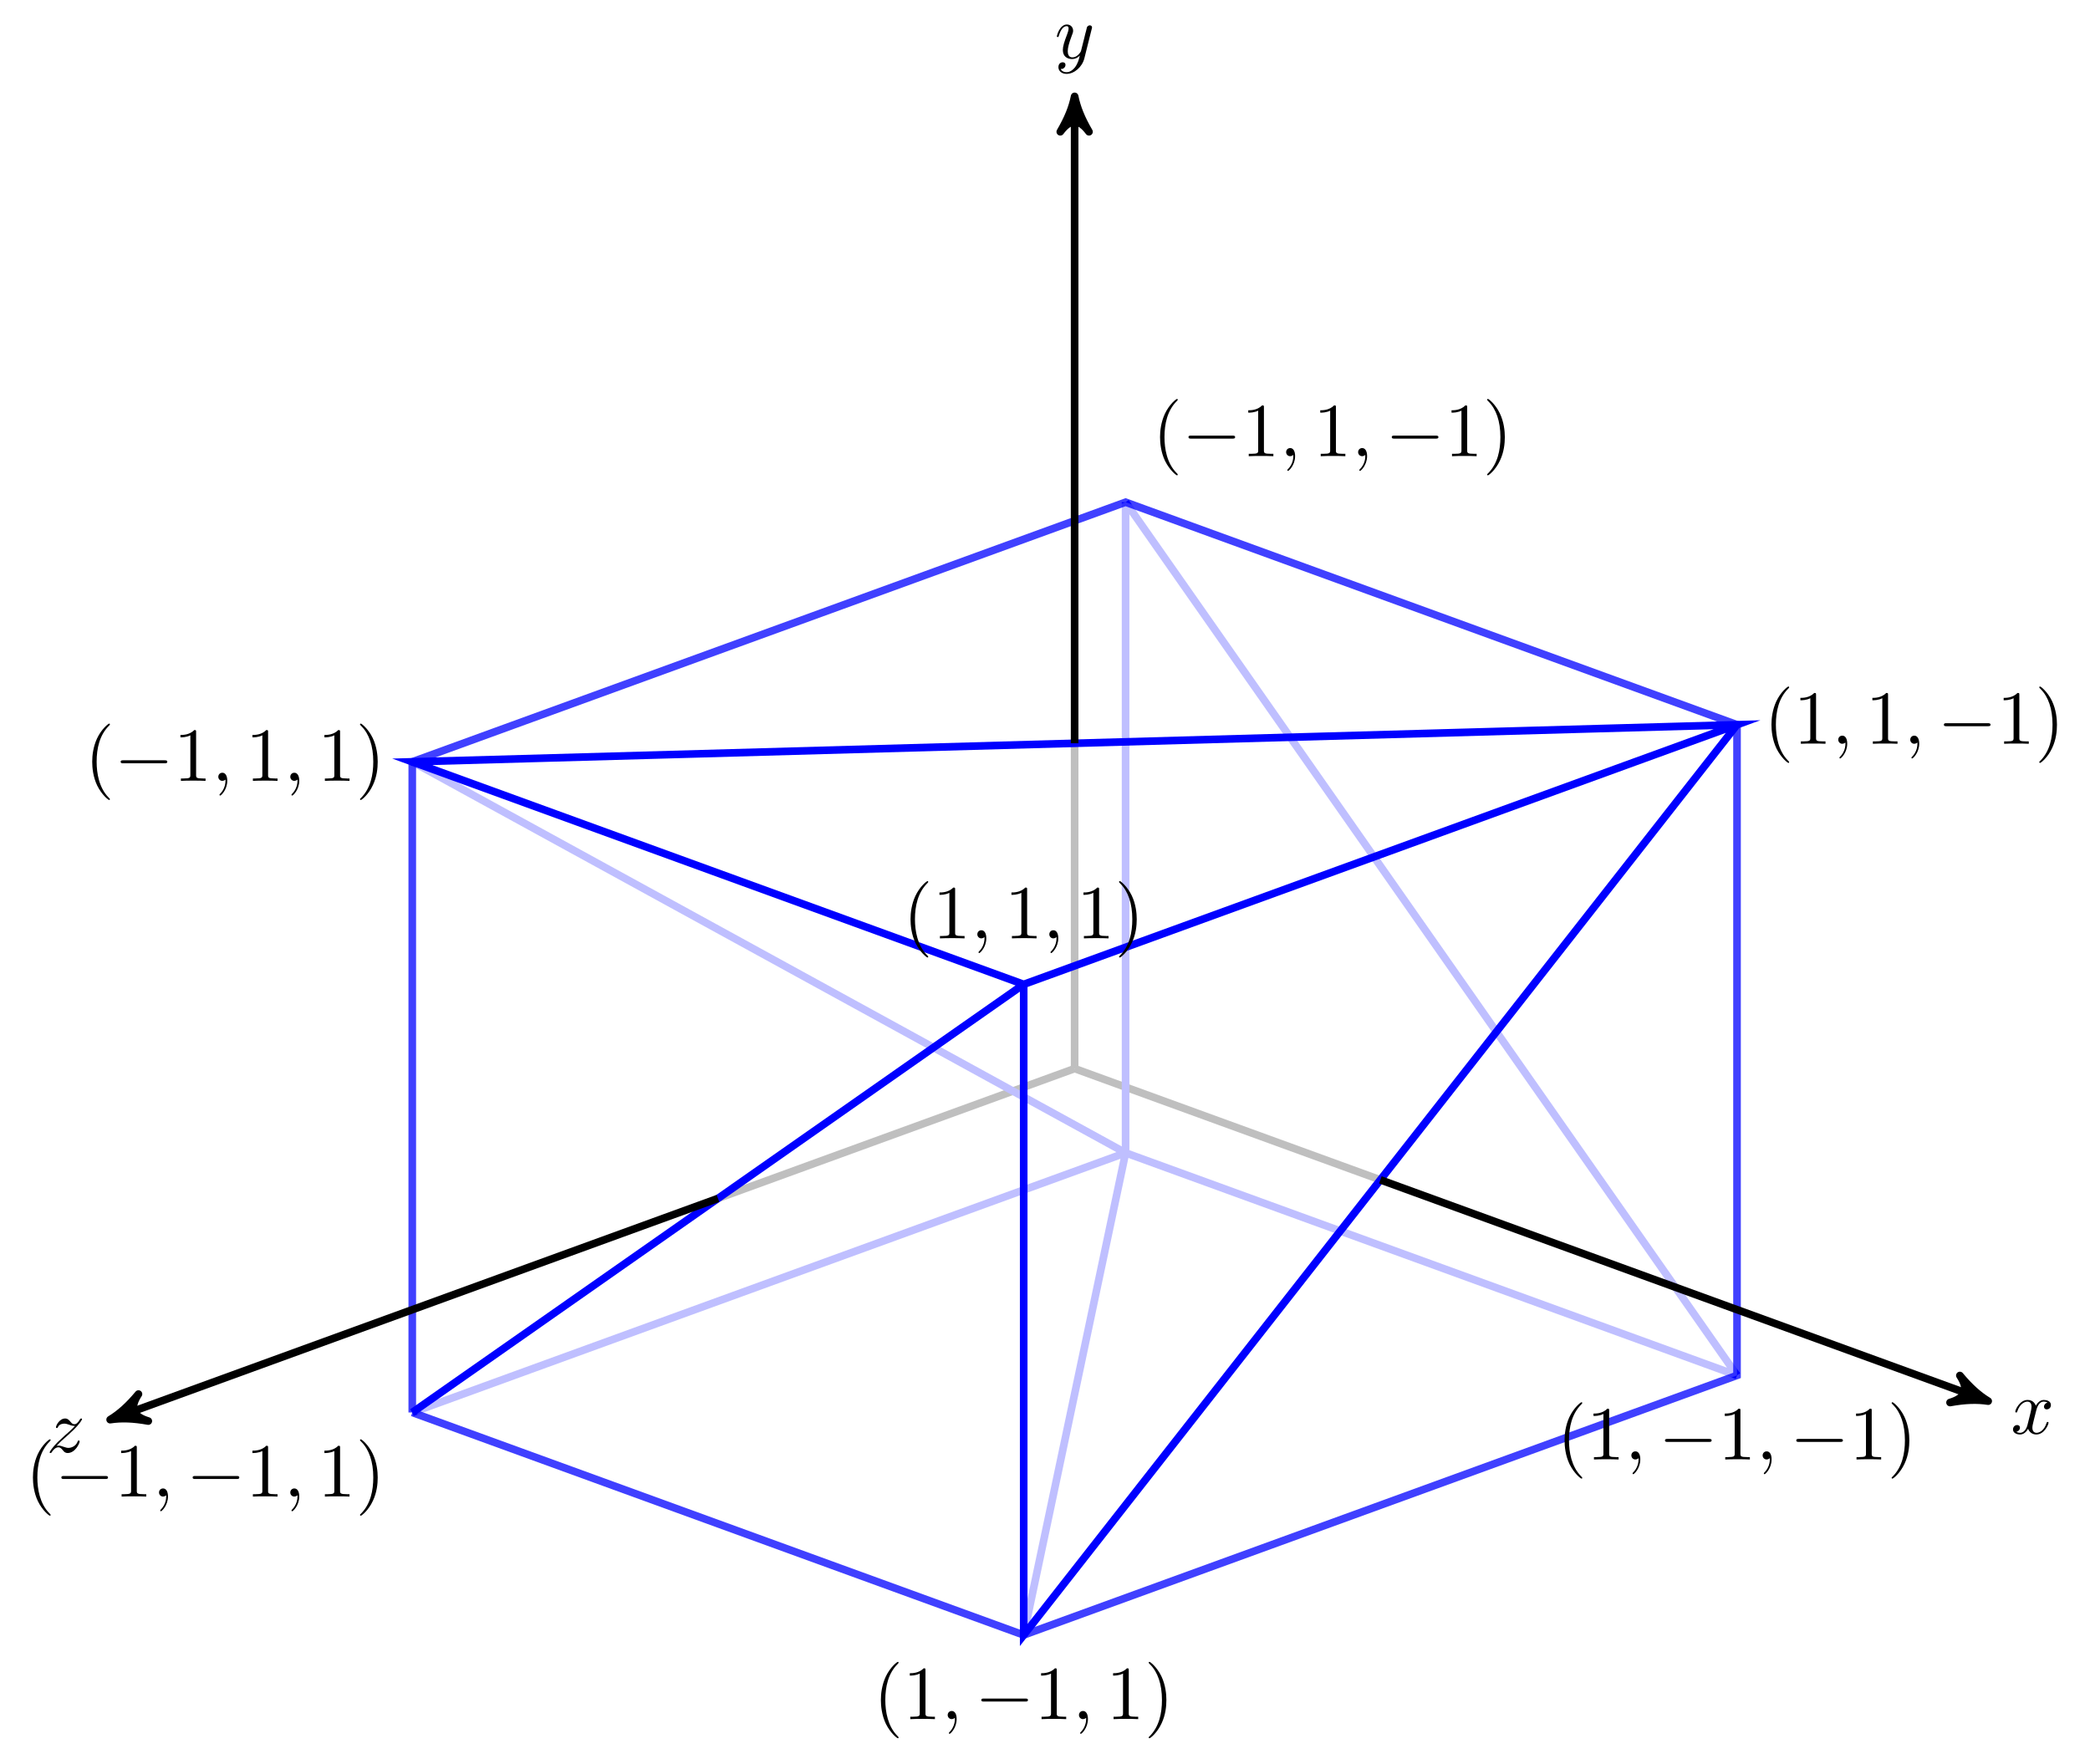
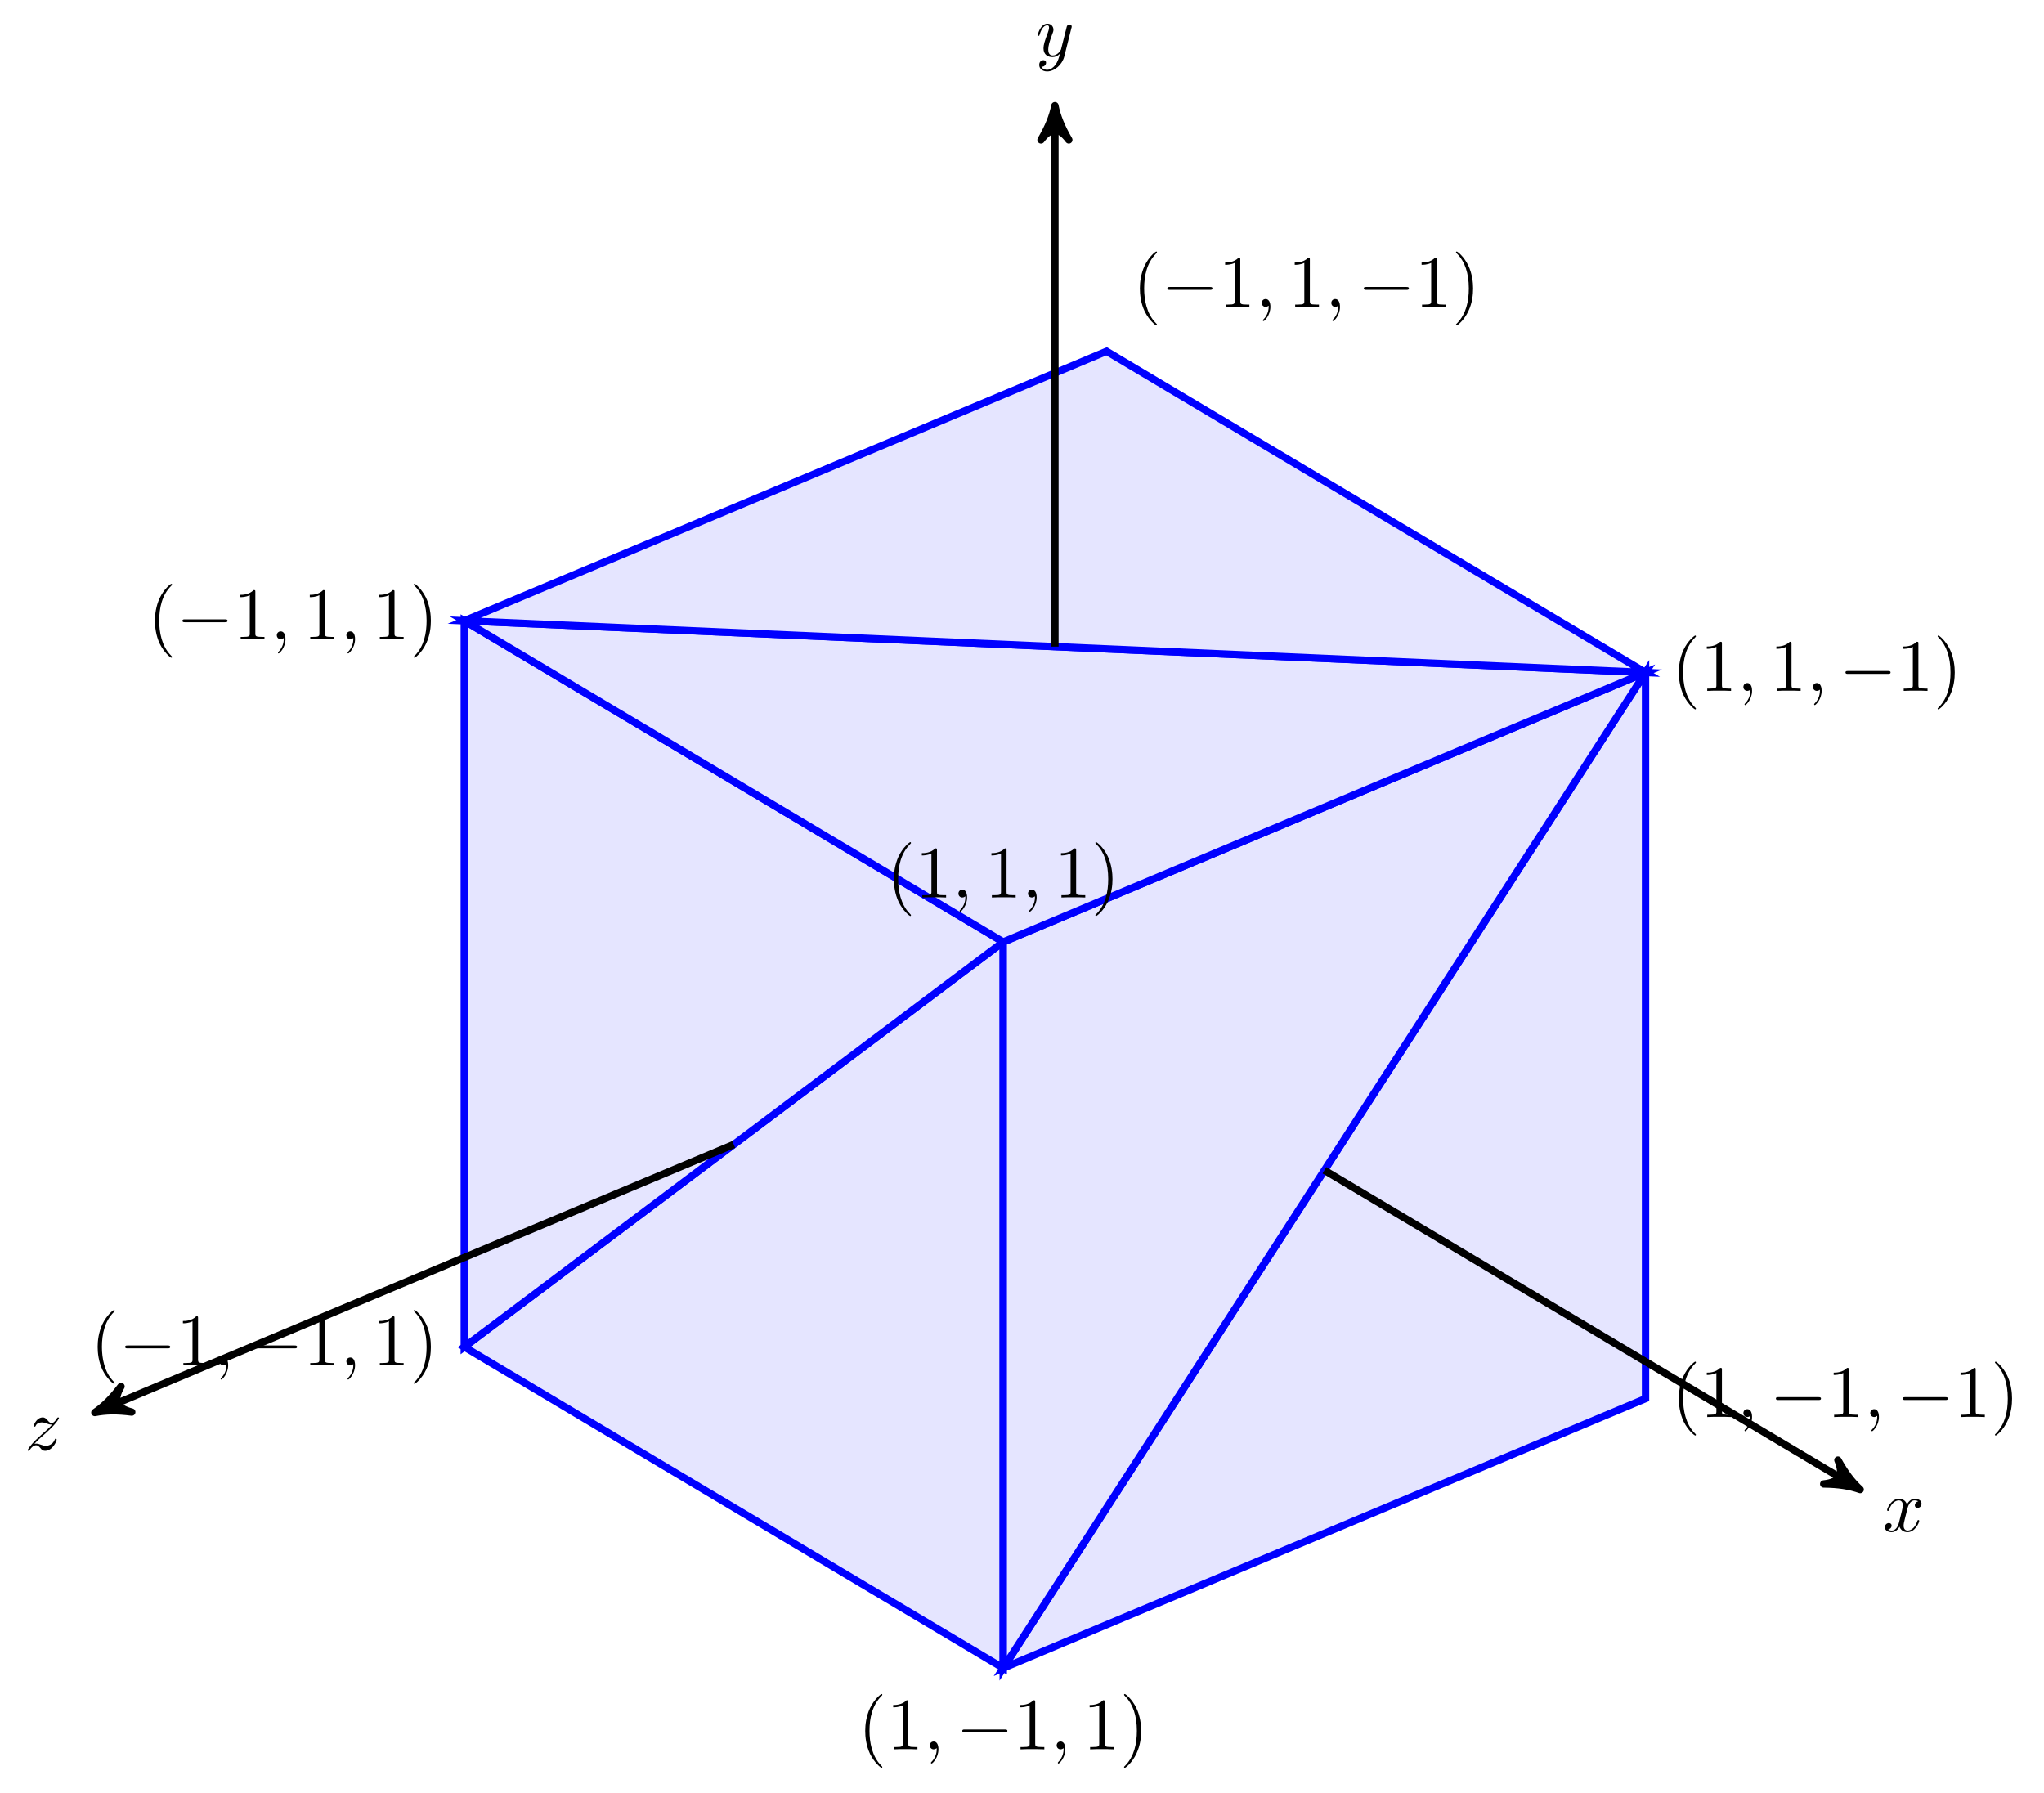
- <svg xmlns="http://www.w3.org/2000/svg" xmlns:xlink="http://www.w3.org/1999/xlink" width="273.161" height="230.492" viewBox="0 0 273.161 230.492">
+ <svg xmlns="http://www.w3.org/2000/svg" xmlns:xlink="http://www.w3.org/1999/xlink" width="276.411" height="242.375" viewBox="0 0 276.411 242.375">
  <defs>
    <g>
      <g id="glyph-0-0">
        <path d="M 3.328 -3.016 C 3.391 -3.266 3.625 -4.188 4.312 -4.188 C 4.359 -4.188 4.609 -4.188 4.812 -4.062 C 4.531 -4 4.344 -3.766 4.344 -3.516 C 4.344 -3.359 4.453 -3.172 4.719 -3.172 C 4.938 -3.172 5.25 -3.344 5.25 -3.75 C 5.25 -4.266 4.672 -4.406 4.328 -4.406 C 3.75 -4.406 3.406 -3.875 3.281 -3.656 C 3.031 -4.312 2.5 -4.406 2.203 -4.406 C 1.172 -4.406 0.594 -3.125 0.594 -2.875 C 0.594 -2.766 0.703 -2.766 0.719 -2.766 C 0.797 -2.766 0.828 -2.797 0.844 -2.875 C 1.188 -3.938 1.844 -4.188 2.188 -4.188 C 2.375 -4.188 2.719 -4.094 2.719 -3.516 C 2.719 -3.203 2.547 -2.547 2.188 -1.141 C 2.031 -0.531 1.672 -0.109 1.234 -0.109 C 1.172 -0.109 0.953 -0.109 0.734 -0.234 C 0.984 -0.297 1.203 -0.5 1.203 -0.781 C 1.203 -1.047 0.984 -1.125 0.844 -1.125 C 0.531 -1.125 0.297 -0.875 0.297 -0.547 C 0.297 -0.094 0.781 0.109 1.219 0.109 C 1.891 0.109 2.25 -0.594 2.266 -0.641 C 2.391 -0.281 2.75 0.109 3.344 0.109 C 4.375 0.109 4.938 -1.172 4.938 -1.422 C 4.938 -1.531 4.859 -1.531 4.828 -1.531 C 4.734 -1.531 4.719 -1.484 4.688 -1.422 C 4.359 -0.344 3.688 -0.109 3.375 -0.109 C 2.984 -0.109 2.828 -0.422 2.828 -0.766 C 2.828 -0.984 2.875 -1.203 2.984 -1.641 Z M 3.328 -3.016 " />
      </g>
      <g id="glyph-0-1">
        <path d="M 4.844 -3.797 C 4.891 -3.938 4.891 -3.953 4.891 -4.031 C 4.891 -4.203 4.75 -4.297 4.594 -4.297 C 4.5 -4.297 4.344 -4.234 4.25 -4.094 C 4.234 -4.031 4.141 -3.734 4.109 -3.547 C 4.031 -3.297 3.969 -3.016 3.906 -2.75 L 3.453 -0.953 C 3.422 -0.812 2.984 -0.109 2.328 -0.109 C 1.828 -0.109 1.719 -0.547 1.719 -0.922 C 1.719 -1.375 1.891 -2 2.219 -2.875 C 2.375 -3.281 2.422 -3.391 2.422 -3.594 C 2.422 -4.031 2.109 -4.406 1.609 -4.406 C 0.656 -4.406 0.297 -2.953 0.297 -2.875 C 0.297 -2.766 0.391 -2.766 0.406 -2.766 C 0.516 -2.766 0.516 -2.797 0.562 -2.953 C 0.844 -3.891 1.234 -4.188 1.578 -4.188 C 1.656 -4.188 1.828 -4.188 1.828 -3.875 C 1.828 -3.625 1.719 -3.359 1.656 -3.172 C 1.25 -2.109 1.078 -1.547 1.078 -1.078 C 1.078 -0.188 1.703 0.109 2.297 0.109 C 2.688 0.109 3.016 -0.062 3.297 -0.344 C 3.172 0.172 3.047 0.672 2.656 1.203 C 2.391 1.531 2.016 1.828 1.562 1.828 C 1.422 1.828 0.969 1.797 0.797 1.406 C 0.953 1.406 1.094 1.406 1.219 1.281 C 1.328 1.203 1.422 1.062 1.422 0.875 C 1.422 0.562 1.156 0.531 1.062 0.531 C 0.828 0.531 0.5 0.688 0.5 1.172 C 0.5 1.672 0.938 2.047 1.562 2.047 C 2.578 2.047 3.609 1.141 3.891 0.016 Z M 4.844 -3.797 " />
      </g>
      <g id="glyph-0-2">
        <path d="M 1.328 -0.828 C 1.859 -1.406 2.156 -1.656 2.516 -1.969 C 2.516 -1.969 3.125 -2.5 3.484 -2.859 C 4.438 -3.781 4.656 -4.266 4.656 -4.312 C 4.656 -4.406 4.562 -4.406 4.547 -4.406 C 4.469 -4.406 4.453 -4.391 4.391 -4.297 C 4.094 -3.812 3.891 -3.656 3.656 -3.656 C 3.406 -3.656 3.297 -3.812 3.141 -3.984 C 2.953 -4.203 2.781 -4.406 2.453 -4.406 C 1.703 -4.406 1.25 -3.484 1.25 -3.266 C 1.25 -3.219 1.281 -3.156 1.359 -3.156 C 1.453 -3.156 1.469 -3.203 1.5 -3.266 C 1.688 -3.734 2.266 -3.734 2.344 -3.734 C 2.547 -3.734 2.734 -3.672 2.969 -3.594 C 3.375 -3.438 3.484 -3.438 3.734 -3.438 C 3.375 -3.016 2.547 -2.297 2.359 -2.141 L 1.453 -1.297 C 0.781 -0.625 0.422 -0.062 0.422 0.016 C 0.422 0.109 0.531 0.109 0.547 0.109 C 0.625 0.109 0.641 0.094 0.703 -0.016 C 0.938 -0.375 1.234 -0.641 1.562 -0.641 C 1.781 -0.641 1.891 -0.547 2.141 -0.266 C 2.297 -0.047 2.484 0.109 2.766 0.109 C 3.766 0.109 4.344 -1.156 4.344 -1.422 C 4.344 -1.469 4.297 -1.531 4.219 -1.531 C 4.125 -1.531 4.109 -1.469 4.078 -1.391 C 3.844 -0.75 3.203 -0.562 2.875 -0.562 C 2.688 -0.562 2.5 -0.625 2.297 -0.688 C 1.953 -0.812 1.797 -0.859 1.594 -0.859 C 1.578 -0.859 1.422 -0.859 1.328 -0.828 Z M 1.328 -0.828 " />
      </g>
      <g id="glyph-0-3">
        <path d="M 2.031 -0.016 C 2.031 -0.672 1.781 -1.062 1.391 -1.062 C 1.062 -1.062 0.859 -0.812 0.859 -0.531 C 0.859 -0.266 1.062 0 1.391 0 C 1.5 0 1.641 -0.047 1.734 -0.125 C 1.766 -0.156 1.781 -0.156 1.781 -0.156 C 1.797 -0.156 1.797 -0.156 1.797 -0.016 C 1.797 0.734 1.453 1.328 1.125 1.656 C 1.016 1.766 1.016 1.781 1.016 1.812 C 1.016 1.891 1.062 1.922 1.109 1.922 C 1.219 1.922 2.031 1.156 2.031 -0.016 Z M 2.031 -0.016 " />
      </g>
      <g id="glyph-1-0">
        <path d="M 3.297 2.391 C 3.297 2.359 3.297 2.344 3.125 2.172 C 1.891 0.922 1.562 -0.969 1.562 -2.5 C 1.562 -4.234 1.938 -5.969 3.172 -7.203 C 3.297 -7.328 3.297 -7.344 3.297 -7.375 C 3.297 -7.453 3.266 -7.484 3.203 -7.484 C 3.094 -7.484 2.203 -6.797 1.609 -5.531 C 1.109 -4.438 0.984 -3.328 0.984 -2.5 C 0.984 -1.719 1.094 -0.516 1.641 0.625 C 2.25 1.844 3.094 2.5 3.203 2.5 C 3.266 2.5 3.297 2.469 3.297 2.391 Z M 3.297 2.391 " />
      </g>
      <g id="glyph-1-1">
        <path d="M 2.938 -6.375 C 2.938 -6.625 2.938 -6.641 2.703 -6.641 C 2.078 -6 1.203 -6 0.891 -6 L 0.891 -5.688 C 1.094 -5.688 1.672 -5.688 2.188 -5.953 L 2.188 -0.781 C 2.188 -0.422 2.156 -0.312 1.266 -0.312 L 0.953 -0.312 L 0.953 0 C 1.297 -0.031 2.156 -0.031 2.562 -0.031 C 2.953 -0.031 3.828 -0.031 4.172 0 L 4.172 -0.312 L 3.859 -0.312 C 2.953 -0.312 2.938 -0.422 2.938 -0.781 Z M 2.938 -6.375 " />
      </g>
      <g id="glyph-1-2">
        <path d="M 2.875 -2.5 C 2.875 -3.266 2.766 -4.469 2.219 -5.609 C 1.625 -6.828 0.766 -7.484 0.672 -7.484 C 0.609 -7.484 0.562 -7.438 0.562 -7.375 C 0.562 -7.344 0.562 -7.328 0.75 -7.141 C 1.734 -6.156 2.297 -4.578 2.297 -2.5 C 2.297 -0.781 1.938 0.969 0.703 2.219 C 0.562 2.344 0.562 2.359 0.562 2.391 C 0.562 2.453 0.609 2.5 0.672 2.5 C 0.766 2.5 1.672 1.812 2.25 0.547 C 2.766 -0.547 2.875 -1.656 2.875 -2.5 Z M 2.875 -2.5 " />
      </g>
      <g id="glyph-2-0">
        <path d="M 6.562 -2.297 C 6.734 -2.297 6.922 -2.297 6.922 -2.5 C 6.922 -2.688 6.734 -2.688 6.562 -2.688 L 1.172 -2.688 C 1 -2.688 0.828 -2.688 0.828 -2.5 C 0.828 -2.297 1 -2.297 1.172 -2.297 Z M 6.562 -2.297 " />
      </g>
    </g>
  </defs>
-   <path fill="none" stroke-width="0.996" stroke-linecap="butt" stroke-linejoin="miter" stroke="rgb(0%, 0%, 0%)" stroke-opacity="1" stroke-miterlimit="10" d="M -0.002 0.001 L 39.955 -14.542 " transform="matrix(1, 0, 0, -1, 140.455, 139.661)" />
-   <path fill="none" stroke-width="0.996" stroke-linecap="butt" stroke-linejoin="miter" stroke="rgb(0%, 0%, 0%)" stroke-opacity="1" stroke-miterlimit="10" d="M -0.002 0.001 L -0.002 42.52 " transform="matrix(1, 0, 0, -1, 140.455, 139.661)" />
-   <path fill="none" stroke-width="0.996" stroke-linecap="butt" stroke-linejoin="miter" stroke="rgb(0%, 0%, 0%)" stroke-opacity="1" stroke-miterlimit="10" d="M -0.002 0.001 L -46.615 -16.968 " transform="matrix(1, 0, 0, -1, 140.455, 139.661)" />
-   <path fill="none" stroke-width="0.996" stroke-linecap="butt" stroke-linejoin="miter" stroke="rgb(0%, 0%, 100%)" stroke-opacity="1" stroke-miterlimit="10" d="M -86.572 -44.944 L 6.658 -11.011 L 86.572 -40.097 M 6.658 -11.011 L 6.658 74.028 M -6.658 -74.03 L 6.658 -11.011 M 6.658 -11.011 L -86.572 40.095 M 86.572 -40.097 L 6.658 74.028 " transform="matrix(1, 0, 0, -1, 140.455, 139.661)" />
-   <path fill-rule="nonzero" fill="rgb(100%, 100%, 100%)" fill-opacity="0.75" stroke-width="0.996" stroke-linecap="butt" stroke-linejoin="miter" stroke="rgb(0%, 0%, 100%)" stroke-opacity="0.75" stroke-miterlimit="10" d="M -86.572 -44.944 L -6.658 -74.03 L 86.572 -40.097 L 86.572 44.942 L 6.658 74.028 L -86.572 40.095 L -86.572 -44.944 " transform="matrix(1, 0, 0, -1, 140.455, 139.661)" />
-   <path fill="none" stroke-width="0.996" stroke-linecap="butt" stroke-linejoin="miter" stroke="rgb(0%, 0%, 100%)" stroke-opacity="1" stroke-miterlimit="10" d="M -86.572 -44.944 L -6.658 11.009 L -86.572 40.095 L 86.572 44.942 L -6.658 11.009 L -6.658 -74.03 L 86.572 44.942 " transform="matrix(1, 0, 0, -1, 140.455, 139.661)" />
-   <path fill="none" stroke-width="0.996" stroke-linecap="butt" stroke-linejoin="miter" stroke="rgb(0%, 0%, 0%)" stroke-opacity="1" stroke-miterlimit="10" d="M 39.955 -14.542 L 118.315 -43.062 " transform="matrix(1, 0, 0, -1, 140.455, 139.661)" />
-   <path fill-rule="nonzero" fill="rgb(0%, 0%, 0%)" fill-opacity="1" stroke-width="0.996" stroke-linecap="butt" stroke-linejoin="round" stroke="rgb(0%, 0%, 0%)" stroke-opacity="1" stroke-miterlimit="10" d="M 1.156 -0.002 C -0.287 0.288 -1.733 0.867 -3.468 1.878 C -1.731 0.577 -1.734 -0.58 -3.468 -1.88 C -1.734 -0.866 -0.289 -0.291 1.156 -0.002 Z M 1.156 -0.002 " transform="matrix(0.93968, 0.34201, 0.34201, -0.93968, 258.7693, 182.7242)" />
-   <g fill="rgb(0%, 0%, 0%)" fill-opacity="1">
-     <use xlink:href="#glyph-0-0" x="262.802" y="187.373" />
-   </g>
-   <path fill="none" stroke-width="0.996" stroke-linecap="butt" stroke-linejoin="miter" stroke="rgb(0%, 0%, 0%)" stroke-opacity="1" stroke-miterlimit="10" d="M -0.002 42.52 L -0.002 125.907 " transform="matrix(1, 0, 0, -1, 140.455, 139.661)" />
-   <path fill-rule="nonzero" fill="rgb(0%, 0%, 0%)" fill-opacity="1" stroke-width="0.996" stroke-linecap="butt" stroke-linejoin="round" stroke="rgb(0%, 0%, 0%)" stroke-opacity="1" stroke-miterlimit="10" d="M 1.157 0.002 C -0.289 0.287 -1.734 0.865 -3.468 1.877 C -1.734 0.576 -1.734 -0.576 -3.468 -1.877 C -1.734 -0.865 -0.289 -0.287 1.157 0.002 Z M 1.157 0.002 " transform="matrix(0, -1, -1, 0, 140.455, 13.7542)" />
-   <g fill="rgb(0%, 0%, 0%)" fill-opacity="1">
-     <use xlink:href="#glyph-0-1" x="137.834" y="7.609" />
-   </g>
-   <path fill="none" stroke-width="0.996" stroke-linecap="butt" stroke-linejoin="miter" stroke="rgb(0%, 0%, 0%)" stroke-opacity="1" stroke-miterlimit="10" d="M -46.615 -16.968 L -124.975 -45.487 " transform="matrix(1, 0, 0, -1, 140.455, 139.661)" />
-   <path fill-rule="nonzero" fill="rgb(0%, 0%, 0%)" fill-opacity="1" stroke-width="0.996" stroke-linecap="butt" stroke-linejoin="round" stroke="rgb(0%, 0%, 0%)" stroke-opacity="1" stroke-miterlimit="10" d="M 1.156 -0.001 C -0.289 0.288 -1.733 0.868 -3.468 1.878 C -1.734 0.578 -1.735 -0.578 -3.467 -1.876 C -1.732 -0.866 -0.287 -0.29 1.156 -0.001 Z M 1.156 -0.001 " transform="matrix(-0.93968, 0.34201, 0.34201, 0.93968, 15.48134, 185.1481)" />
-   <g fill="rgb(0%, 0%, 0%)" fill-opacity="1">
-     <use xlink:href="#glyph-0-2" x="6.066" y="189.797" />
-   </g>
-   <g fill="rgb(0%, 0%, 0%)" fill-opacity="1">
-     <use xlink:href="#glyph-1-0" x="3.32" y="195.596" />
-   </g>
-   <g fill="rgb(0%, 0%, 0%)" fill-opacity="1">
-     <use xlink:href="#glyph-2-0" x="7.194" y="195.596" />
-   </g>
-   <g fill="rgb(0%, 0%, 0%)" fill-opacity="1">
-     <use xlink:href="#glyph-1-1" x="14.943" y="195.596" />
-   </g>
-   <g fill="rgb(0%, 0%, 0%)" fill-opacity="1">
-     <use xlink:href="#glyph-0-3" x="19.924" y="195.596" />
-   </g>
-   <g fill="rgb(0%, 0%, 0%)" fill-opacity="1">
-     <use xlink:href="#glyph-2-0" x="24.352" y="195.596" />
-   </g>
-   <g fill="rgb(0%, 0%, 0%)" fill-opacity="1">
-     <use xlink:href="#glyph-1-1" x="32.101" y="195.596" />
-   </g>
-   <g fill="rgb(0%, 0%, 0%)" fill-opacity="1">
-     <use xlink:href="#glyph-0-3" x="37.082" y="195.596" />
-   </g>
-   <g fill="rgb(0%, 0%, 0%)" fill-opacity="1">
-     <use xlink:href="#glyph-1-1" x="41.51" y="195.596" />
-     <use xlink:href="#glyph-1-2" x="46.491" y="195.596" />
-   </g>
-   <g fill="rgb(0%, 0%, 0%)" fill-opacity="1">
-     <use xlink:href="#glyph-1-0" x="114.147" y="224.682" />
-     <use xlink:href="#glyph-1-1" x="118.021" y="224.682" />
-   </g>
-   <g fill="rgb(0%, 0%, 0%)" fill-opacity="1">
-     <use xlink:href="#glyph-0-3" x="123.003" y="224.682" />
-   </g>
-   <g fill="rgb(0%, 0%, 0%)" fill-opacity="1">
-     <use xlink:href="#glyph-2-0" x="127.431" y="224.682" />
-   </g>
-   <g fill="rgb(0%, 0%, 0%)" fill-opacity="1">
-     <use xlink:href="#glyph-1-1" x="135.179" y="224.682" />
-   </g>
-   <g fill="rgb(0%, 0%, 0%)" fill-opacity="1">
-     <use xlink:href="#glyph-0-3" x="140.161" y="224.682" />
-   </g>
-   <g fill="rgb(0%, 0%, 0%)" fill-opacity="1">
-     <use xlink:href="#glyph-1-1" x="144.589" y="224.682" />
-     <use xlink:href="#glyph-1-2" x="149.57" y="224.682" />
-   </g>
-   <g fill="rgb(0%, 0%, 0%)" fill-opacity="1">
-     <use xlink:href="#glyph-1-0" x="203.503" y="190.749" />
-     <use xlink:href="#glyph-1-1" x="207.377" y="190.749" />
-   </g>
-   <g fill="rgb(0%, 0%, 0%)" fill-opacity="1">
-     <use xlink:href="#glyph-0-3" x="212.358" y="190.749" />
-   </g>
-   <g fill="rgb(0%, 0%, 0%)" fill-opacity="1">
-     <use xlink:href="#glyph-2-0" x="216.786" y="190.749" />
-   </g>
-   <g fill="rgb(0%, 0%, 0%)" fill-opacity="1">
-     <use xlink:href="#glyph-1-1" x="224.535" y="190.749" />
-   </g>
-   <g fill="rgb(0%, 0%, 0%)" fill-opacity="1">
-     <use xlink:href="#glyph-0-3" x="229.516" y="190.749" />
-   </g>
-   <g fill="rgb(0%, 0%, 0%)" fill-opacity="1">
-     <use xlink:href="#glyph-2-0" x="233.944" y="190.749" />
-   </g>
-   <g fill="rgb(0%, 0%, 0%)" fill-opacity="1">
-     <use xlink:href="#glyph-1-1" x="241.693" y="190.749" />
-     <use xlink:href="#glyph-1-2" x="246.674" y="190.749" />
-   </g>
-   <g fill="rgb(0%, 0%, 0%)" fill-opacity="1">
-     <use xlink:href="#glyph-1-0" x="11.068" y="102.056" />
-   </g>
-   <g fill="rgb(0%, 0%, 0%)" fill-opacity="1">
-     <use xlink:href="#glyph-2-0" x="14.943" y="102.056" />
-   </g>
-   <g fill="rgb(0%, 0%, 0%)" fill-opacity="1">
-     <use xlink:href="#glyph-1-1" x="22.692" y="102.056" />
-   </g>
-   <g fill="rgb(0%, 0%, 0%)" fill-opacity="1">
-     <use xlink:href="#glyph-0-3" x="27.673" y="102.056" />
-   </g>
-   <g fill="rgb(0%, 0%, 0%)" fill-opacity="1">
-     <use xlink:href="#glyph-1-1" x="32.101" y="102.056" />
-   </g>
-   <g fill="rgb(0%, 0%, 0%)" fill-opacity="1">
-     <use xlink:href="#glyph-0-3" x="37.082" y="102.056" />
-   </g>
-   <g fill="rgb(0%, 0%, 0%)" fill-opacity="1">
-     <use xlink:href="#glyph-1-1" x="41.51" y="102.056" />
-     <use xlink:href="#glyph-1-2" x="46.491" y="102.056" />
-   </g>
-   <g fill="rgb(0%, 0%, 0%)" fill-opacity="1">
-     <use xlink:href="#glyph-1-0" x="118.022" y="122.642" />
-     <use xlink:href="#glyph-1-1" x="121.896" y="122.642" />
-   </g>
-   <g fill="rgb(0%, 0%, 0%)" fill-opacity="1">
-     <use xlink:href="#glyph-0-3" x="126.877" y="122.642" />
-   </g>
-   <g fill="rgb(0%, 0%, 0%)" fill-opacity="1">
-     <use xlink:href="#glyph-1-1" x="131.305" y="122.642" />
-   </g>
-   <g fill="rgb(0%, 0%, 0%)" fill-opacity="1">
-     <use xlink:href="#glyph-0-3" x="136.286" y="122.642" />
-   </g>
-   <g fill="rgb(0%, 0%, 0%)" fill-opacity="1">
-     <use xlink:href="#glyph-1-1" x="140.714" y="122.642" />
-     <use xlink:href="#glyph-1-2" x="145.695" y="122.642" />
-   </g>
-   <g fill="rgb(0%, 0%, 0%)" fill-opacity="1">
-     <use xlink:href="#glyph-1-0" x="230.544" y="97.209" />
-     <use xlink:href="#glyph-1-1" x="234.418" y="97.209" />
-   </g>
-   <g fill="rgb(0%, 0%, 0%)" fill-opacity="1">
-     <use xlink:href="#glyph-0-3" x="239.4" y="97.209" />
-   </g>
-   <g fill="rgb(0%, 0%, 0%)" fill-opacity="1">
-     <use xlink:href="#glyph-1-1" x="243.828" y="97.209" />
-   </g>
-   <g fill="rgb(0%, 0%, 0%)" fill-opacity="1">
-     <use xlink:href="#glyph-0-3" x="248.809" y="97.209" />
-   </g>
-   <g fill="rgb(0%, 0%, 0%)" fill-opacity="1">
-     <use xlink:href="#glyph-2-0" x="253.237" y="97.209" />
-   </g>
-   <g fill="rgb(0%, 0%, 0%)" fill-opacity="1">
-     <use xlink:href="#glyph-1-1" x="260.986" y="97.209" />
-     <use xlink:href="#glyph-1-2" x="265.967" y="97.209" />
-   </g>
-   <g fill="rgb(0%, 0%, 0%)" fill-opacity="1">
-     <use xlink:href="#glyph-1-0" x="150.633" y="59.623" />
-   </g>
-   <g fill="rgb(0%, 0%, 0%)" fill-opacity="1">
-     <use xlink:href="#glyph-2-0" x="154.508" y="59.623" />
-   </g>
-   <g fill="rgb(0%, 0%, 0%)" fill-opacity="1">
-     <use xlink:href="#glyph-1-1" x="162.256" y="59.623" />
-   </g>
-   <g fill="rgb(0%, 0%, 0%)" fill-opacity="1">
-     <use xlink:href="#glyph-0-3" x="167.238" y="59.623" />
-   </g>
-   <g fill="rgb(0%, 0%, 0%)" fill-opacity="1">
-     <use xlink:href="#glyph-1-1" x="171.665" y="59.623" />
-   </g>
-   <g fill="rgb(0%, 0%, 0%)" fill-opacity="1">
-     <use xlink:href="#glyph-0-3" x="176.647" y="59.623" />
-   </g>
-   <g fill="rgb(0%, 0%, 0%)" fill-opacity="1">
-     <use xlink:href="#glyph-2-0" x="181.075" y="59.623" />
-   </g>
-   <g fill="rgb(0%, 0%, 0%)" fill-opacity="1">
-     <use xlink:href="#glyph-1-1" x="188.823" y="59.623" />
-     <use xlink:href="#glyph-1-2" x="193.804" y="59.623" />
+   <path fill-rule="nonzero" fill="rgb(89.999%, 89.999%, 100%)" fill-opacity="1" stroke-width="0.996" stroke-linecap="butt" stroke-linejoin="miter" stroke="rgb(0%, 0%, 100%)" stroke-opacity="1" stroke-miterlimit="10" d="M -79.871 -45.604 L -6.988 -89.033 L -6.988 9.162 Z M -79.871 -45.604 " transform="matrix(1, 0, 0, -1, 142.656, 136.541)" />
+   <path fill-rule="nonzero" fill="rgb(89.999%, 89.999%, 100%)" fill-opacity="1" stroke-width="0.996" stroke-linecap="butt" stroke-linejoin="miter" stroke="rgb(0%, 0%, 100%)" stroke-opacity="1" stroke-miterlimit="10" d="M -79.871 -45.604 L -6.988 9.162 L -79.871 52.592 Z M -79.871 -45.604 " transform="matrix(1, 0, 0, -1, 142.656, 136.541)" />
+   <path fill-rule="nonzero" fill="rgb(89.999%, 89.999%, 100%)" fill-opacity="1" stroke-width="0.996" stroke-linecap="butt" stroke-linejoin="miter" stroke="rgb(0%, 0%, 100%)" stroke-opacity="1" stroke-miterlimit="10" d="M -6.988 -89.033 L 79.871 -52.592 L 79.871 45.603 Z M -6.988 -89.033 " transform="matrix(1, 0, 0, -1, 142.656, 136.541)" />
+   <path fill-rule="nonzero" fill="rgb(89.999%, 89.999%, 100%)" fill-opacity="1" stroke-width="0.996" stroke-linecap="butt" stroke-linejoin="miter" stroke="rgb(0%, 0%, 100%)" stroke-opacity="1" stroke-miterlimit="10" d="M -6.988 -89.033 L 79.871 45.603 L -6.988 9.162 Z M -6.988 -89.033 " transform="matrix(1, 0, 0, -1, 142.656, 136.541)" />
+   <path fill-rule="nonzero" fill="rgb(89.999%, 89.999%, 100%)" fill-opacity="1" stroke-width="0.996" stroke-linecap="butt" stroke-linejoin="miter" stroke="rgb(0%, 0%, 100%)" stroke-opacity="1" stroke-miterlimit="10" d="M -79.871 52.592 L -6.988 9.162 L 79.871 45.603 Z M -79.871 52.592 " transform="matrix(1, 0, 0, -1, 142.656, 136.541)" />
+   <path fill-rule="nonzero" fill="rgb(89.999%, 89.999%, 100%)" fill-opacity="1" stroke-width="0.996" stroke-linecap="butt" stroke-linejoin="miter" stroke="rgb(0%, 0%, 100%)" stroke-opacity="1" stroke-miterlimit="10" d="M -79.871 52.592 L 79.871 45.603 L 6.989 89.033 Z M -79.871 52.592 " transform="matrix(1, 0, 0, -1, 142.656, 136.541)" />
+   <path fill="none" stroke-width="0.996" stroke-linecap="butt" stroke-linejoin="miter" stroke="rgb(0%, 0%, 0%)" stroke-opacity="1" stroke-miterlimit="10" d="M 36.442 -21.713 L 107.906 -64.295 " transform="matrix(1, 0, 0, -1, 142.656, 136.541)" />
+   <path fill-rule="nonzero" fill="rgb(0%, 0%, 0%)" fill-opacity="1" stroke-width="0.996" stroke-linecap="butt" stroke-linejoin="round" stroke="rgb(0%, 0%, 0%)" stroke-opacity="1" stroke-miterlimit="10" d="M 1.156 -0.001 C -0.289 0.288 -1.733 0.865 -3.469 1.877 C -1.735 0.578 -1.734 -0.577 -3.468 -1.879 C -1.733 -0.868 -0.29 -0.29 1.156 -0.001 Z M 1.156 -0.001 " transform="matrix(0.85902, 0.51186, 0.51186, -0.85902, 250.5619, 200.8373)" />
+   <g fill="rgb(0%, 0%, 0%)" fill-opacity="1">
+     <use xlink:href="#glyph-0-0" x="254.6" y="207.085" />
+   </g>
+   <path fill="none" stroke-width="0.996" stroke-linecap="butt" stroke-linejoin="miter" stroke="rgb(0%, 0%, 0%)" stroke-opacity="1" stroke-miterlimit="10" d="M 0 49.1 L 0 121.092 " transform="matrix(1, 0, 0, -1, 142.656, 136.541)" />
+   <path fill-rule="nonzero" fill="rgb(0%, 0%, 0%)" fill-opacity="1" stroke-width="0.996" stroke-linecap="butt" stroke-linejoin="round" stroke="rgb(0%, 0%, 0%)" stroke-opacity="1" stroke-miterlimit="10" d="M 1.156 -0 C -0.289 0.289 -1.734 0.867 -3.469 1.879 C -1.734 0.578 -1.734 -0.578 -3.469 -1.879 C -1.734 -0.867 -0.289 -0.289 1.156 -0 Z M 1.156 -0 " transform="matrix(0, -1, -1, 0, 142.656, 15.44919)" />
+   <g fill="rgb(0%, 0%, 0%)" fill-opacity="1">
+     <use xlink:href="#glyph-0-1" x="140.035" y="7.609" />
+   </g>
+   <path fill="none" stroke-width="0.996" stroke-linecap="butt" stroke-linejoin="miter" stroke="rgb(0%, 0%, 0%)" stroke-opacity="1" stroke-miterlimit="10" d="M -43.429 -18.221 L -128.761 -54.025 " transform="matrix(1, 0, 0, -1, 142.656, 136.541)" />
+   <path fill-rule="nonzero" fill="rgb(0%, 0%, 0%)" fill-opacity="1" stroke-width="0.996" stroke-linecap="butt" stroke-linejoin="round" stroke="rgb(0%, 0%, 0%)" stroke-opacity="1" stroke-miterlimit="10" d="M 1.155 0.001 C -0.288 0.288 -1.736 0.866 -3.468 1.876 C -1.734 0.577 -1.736 -0.579 -3.467 -1.877 C -1.734 -0.867 -0.288 -0.288 1.155 0.001 Z M 1.155 0.001 " transform="matrix(-0.92209, 0.38686, 0.38686, 0.92209, 13.89276, 190.5645)" />
+   <g fill="rgb(0%, 0%, 0%)" fill-opacity="1">
+     <use xlink:href="#glyph-0-2" x="3.32" y="196.082" />
+   </g>
+   <g fill="rgb(0%, 0%, 0%)" fill-opacity="1">
+     <use xlink:href="#glyph-1-0" x="12.221" y="184.636" />
+   </g>
+   <g fill="rgb(0%, 0%, 0%)" fill-opacity="1">
+     <use xlink:href="#glyph-2-0" x="16.095" y="184.636" />
+   </g>
+   <g fill="rgb(0%, 0%, 0%)" fill-opacity="1">
+     <use xlink:href="#glyph-1-1" x="23.844" y="184.636" />
+   </g>
+   <g fill="rgb(0%, 0%, 0%)" fill-opacity="1">
+     <use xlink:href="#glyph-0-3" x="28.825" y="184.636" />
+   </g>
+   <g fill="rgb(0%, 0%, 0%)" fill-opacity="1">
+     <use xlink:href="#glyph-2-0" x="33.253" y="184.636" />
+   </g>
+   <g fill="rgb(0%, 0%, 0%)" fill-opacity="1">
+     <use xlink:href="#glyph-1-1" x="41.002" y="184.636" />
+   </g>
+   <g fill="rgb(0%, 0%, 0%)" fill-opacity="1">
+     <use xlink:href="#glyph-0-3" x="45.983" y="184.636" />
+   </g>
+   <g fill="rgb(0%, 0%, 0%)" fill-opacity="1">
+     <use xlink:href="#glyph-1-1" x="50.411" y="184.636" />
+     <use xlink:href="#glyph-1-2" x="55.392" y="184.636" />
+   </g>
+   <g fill="rgb(0%, 0%, 0%)" fill-opacity="1">
+     <use xlink:href="#glyph-1-0" x="116.02" y="236.565" />
+     <use xlink:href="#glyph-1-1" x="119.894" y="236.565" />
+   </g>
+   <g fill="rgb(0%, 0%, 0%)" fill-opacity="1">
+     <use xlink:href="#glyph-0-3" x="124.876" y="236.565" />
+   </g>
+   <g fill="rgb(0%, 0%, 0%)" fill-opacity="1">
+     <use xlink:href="#glyph-2-0" x="129.304" y="236.565" />
+   </g>
+   <g fill="rgb(0%, 0%, 0%)" fill-opacity="1">
+     <use xlink:href="#glyph-1-1" x="137.053" y="236.565" />
+   </g>
+   <g fill="rgb(0%, 0%, 0%)" fill-opacity="1">
+     <use xlink:href="#glyph-0-3" x="142.034" y="236.565" />
+   </g>
+   <g fill="rgb(0%, 0%, 0%)" fill-opacity="1">
+     <use xlink:href="#glyph-1-1" x="146.462" y="236.565" />
+     <use xlink:href="#glyph-1-2" x="151.443" y="236.565" />
+   </g>
+   <g fill="rgb(0%, 0%, 0%)" fill-opacity="1">
+     <use xlink:href="#glyph-1-0" x="226.045" y="191.623" />
+     <use xlink:href="#glyph-1-1" x="229.919" y="191.623" />
+   </g>
+   <g fill="rgb(0%, 0%, 0%)" fill-opacity="1">
+     <use xlink:href="#glyph-0-3" x="234.901" y="191.623" />
+   </g>
+   <g fill="rgb(0%, 0%, 0%)" fill-opacity="1">
+     <use xlink:href="#glyph-2-0" x="239.329" y="191.623" />
+   </g>
+   <g fill="rgb(0%, 0%, 0%)" fill-opacity="1">
+     <use xlink:href="#glyph-1-1" x="247.078" y="191.623" />
+   </g>
+   <g fill="rgb(0%, 0%, 0%)" fill-opacity="1">
+     <use xlink:href="#glyph-0-3" x="252.059" y="191.623" />
+   </g>
+   <g fill="rgb(0%, 0%, 0%)" fill-opacity="1">
+     <use xlink:href="#glyph-2-0" x="256.487" y="191.623" />
+   </g>
+   <g fill="rgb(0%, 0%, 0%)" fill-opacity="1">
+     <use xlink:href="#glyph-1-1" x="264.236" y="191.623" />
+     <use xlink:href="#glyph-1-2" x="269.217" y="191.623" />
+   </g>
+   <g fill="rgb(0%, 0%, 0%)" fill-opacity="1">
+     <use xlink:href="#glyph-1-0" x="226.045" y="93.427" />
+     <use xlink:href="#glyph-1-1" x="229.919" y="93.427" />
+   </g>
+   <g fill="rgb(0%, 0%, 0%)" fill-opacity="1">
+     <use xlink:href="#glyph-0-3" x="234.901" y="93.427" />
+   </g>
+   <g fill="rgb(0%, 0%, 0%)" fill-opacity="1">
+     <use xlink:href="#glyph-1-1" x="239.329" y="93.427" />
+   </g>
+   <g fill="rgb(0%, 0%, 0%)" fill-opacity="1">
+     <use xlink:href="#glyph-0-3" x="244.31" y="93.427" />
+   </g>
+   <g fill="rgb(0%, 0%, 0%)" fill-opacity="1">
+     <use xlink:href="#glyph-2-0" x="248.738" y="93.427" />
+   </g>
+   <g fill="rgb(0%, 0%, 0%)" fill-opacity="1">
+     <use xlink:href="#glyph-1-1" x="256.487" y="93.427" />
+     <use xlink:href="#glyph-1-2" x="261.468" y="93.427" />
+   </g>
+   <g fill="rgb(0%, 0%, 0%)" fill-opacity="1">
+     <use xlink:href="#glyph-1-0" x="19.969" y="86.441" />
+   </g>
+   <g fill="rgb(0%, 0%, 0%)" fill-opacity="1">
+     <use xlink:href="#glyph-2-0" x="23.844" y="86.441" />
+   </g>
+   <g fill="rgb(0%, 0%, 0%)" fill-opacity="1">
+     <use xlink:href="#glyph-1-1" x="31.592" y="86.441" />
+   </g>
+   <g fill="rgb(0%, 0%, 0%)" fill-opacity="1">
+     <use xlink:href="#glyph-0-3" x="36.574" y="86.441" />
+   </g>
+   <g fill="rgb(0%, 0%, 0%)" fill-opacity="1">
+     <use xlink:href="#glyph-1-1" x="41.002" y="86.441" />
+   </g>
+   <g fill="rgb(0%, 0%, 0%)" fill-opacity="1">
+     <use xlink:href="#glyph-0-3" x="45.983" y="86.441" />
+   </g>
+   <g fill="rgb(0%, 0%, 0%)" fill-opacity="1">
+     <use xlink:href="#glyph-1-1" x="50.411" y="86.441" />
+     <use xlink:href="#glyph-1-2" x="55.392" y="86.441" />
+   </g>
+   <g fill="rgb(0%, 0%, 0%)" fill-opacity="1">
+     <use xlink:href="#glyph-1-0" x="153.162" y="41.499" />
+   </g>
+   <g fill="rgb(0%, 0%, 0%)" fill-opacity="1">
+     <use xlink:href="#glyph-2-0" x="157.036" y="41.499" />
+   </g>
+   <g fill="rgb(0%, 0%, 0%)" fill-opacity="1">
+     <use xlink:href="#glyph-1-1" x="164.785" y="41.499" />
+   </g>
+   <g fill="rgb(0%, 0%, 0%)" fill-opacity="1">
+     <use xlink:href="#glyph-0-3" x="169.766" y="41.499" />
+   </g>
+   <g fill="rgb(0%, 0%, 0%)" fill-opacity="1">
+     <use xlink:href="#glyph-1-1" x="174.194" y="41.499" />
+   </g>
+   <g fill="rgb(0%, 0%, 0%)" fill-opacity="1">
+     <use xlink:href="#glyph-0-3" x="179.176" y="41.499" />
+   </g>
+   <g fill="rgb(0%, 0%, 0%)" fill-opacity="1">
+     <use xlink:href="#glyph-2-0" x="183.603" y="41.499" />
+   </g>
+   <g fill="rgb(0%, 0%, 0%)" fill-opacity="1">
+     <use xlink:href="#glyph-1-1" x="191.352" y="41.499" />
+     <use xlink:href="#glyph-1-2" x="196.333" y="41.499" />
+   </g>
+   <g fill="rgb(0%, 0%, 0%)" fill-opacity="1">
+     <use xlink:href="#glyph-1-0" x="119.895" y="121.369" />
+     <use xlink:href="#glyph-1-1" x="123.769" y="121.369" />
+   </g>
+   <g fill="rgb(0%, 0%, 0%)" fill-opacity="1">
+     <use xlink:href="#glyph-0-3" x="128.75" y="121.369" />
+   </g>
+   <g fill="rgb(0%, 0%, 0%)" fill-opacity="1">
+     <use xlink:href="#glyph-1-1" x="133.178" y="121.369" />
+   </g>
+   <g fill="rgb(0%, 0%, 0%)" fill-opacity="1">
+     <use xlink:href="#glyph-0-3" x="138.159" y="121.369" />
+   </g>
+   <g fill="rgb(0%, 0%, 0%)" fill-opacity="1">
+     <use xlink:href="#glyph-1-1" x="142.587" y="121.369" />
+     <use xlink:href="#glyph-1-2" x="147.568" y="121.369" />
  </g>
</svg>
